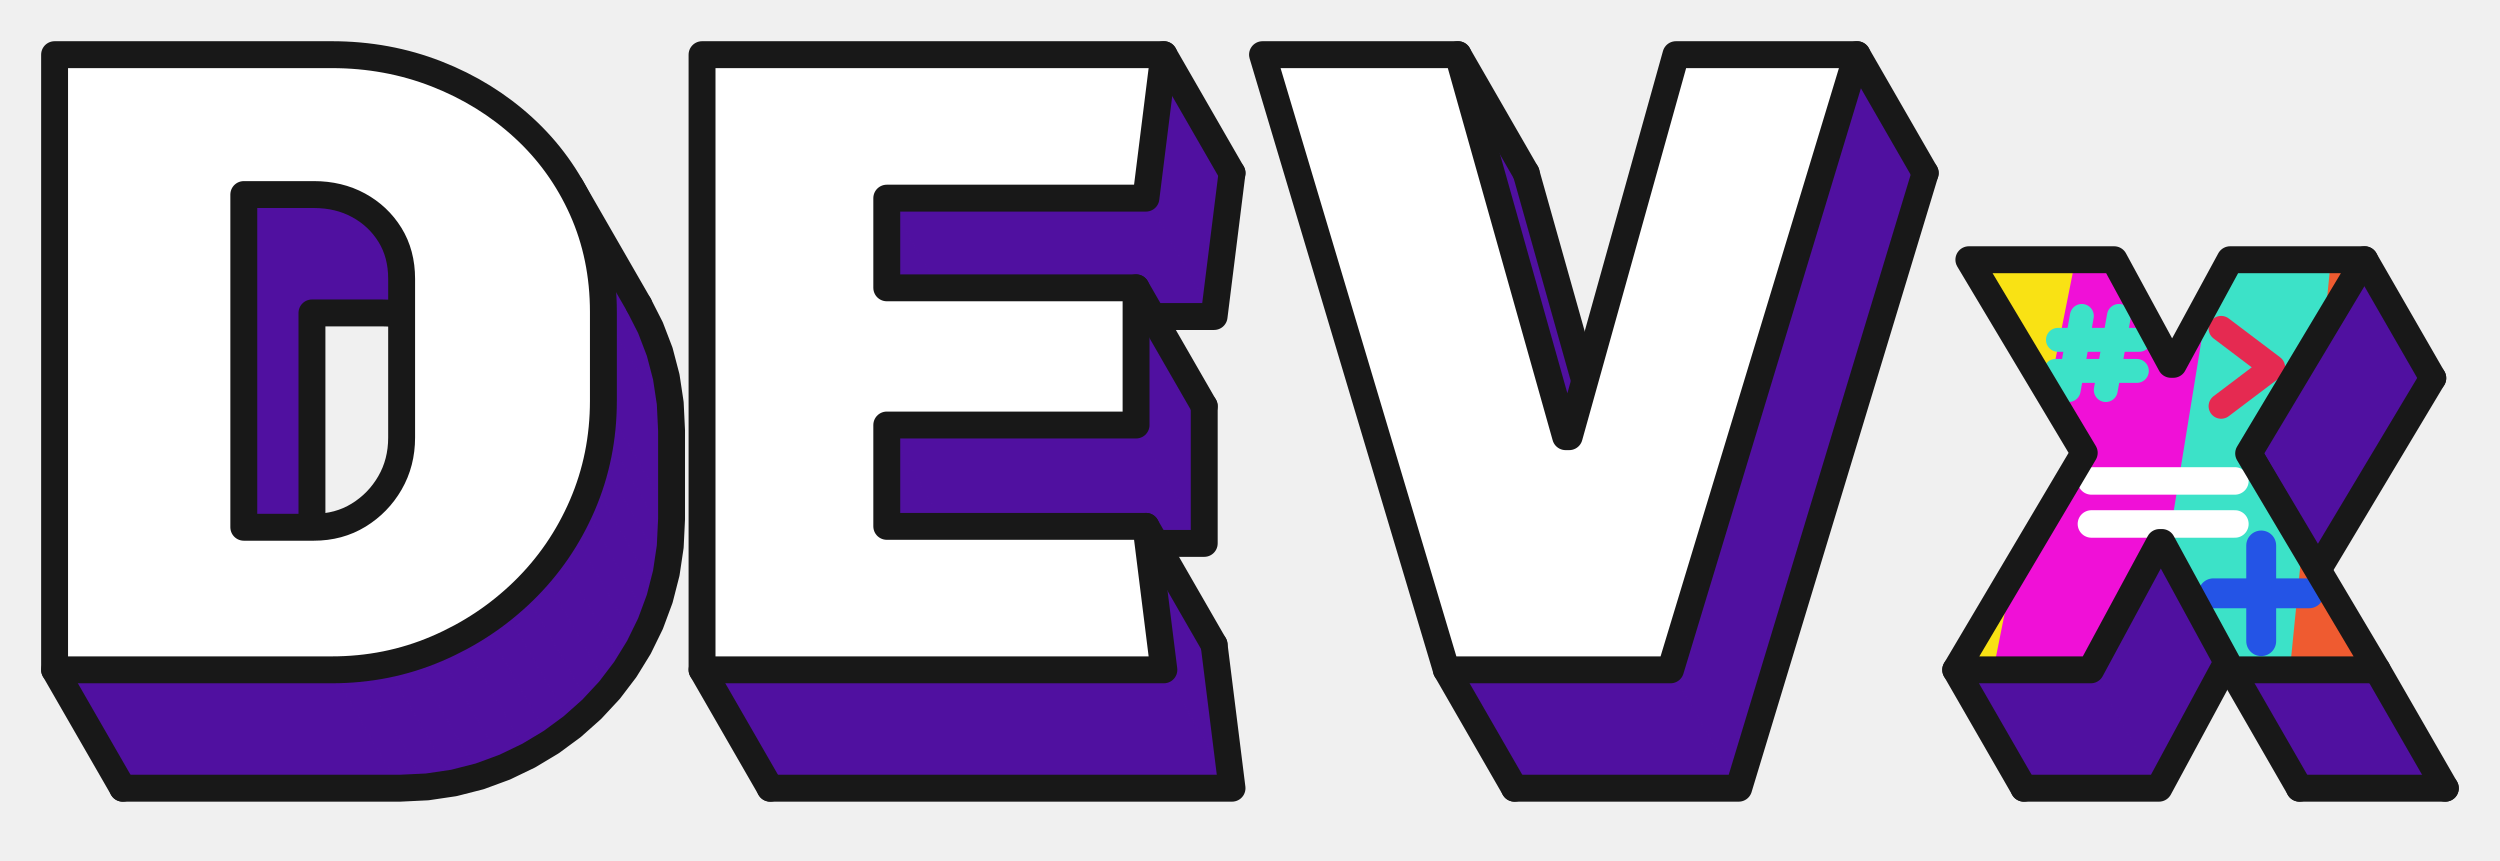
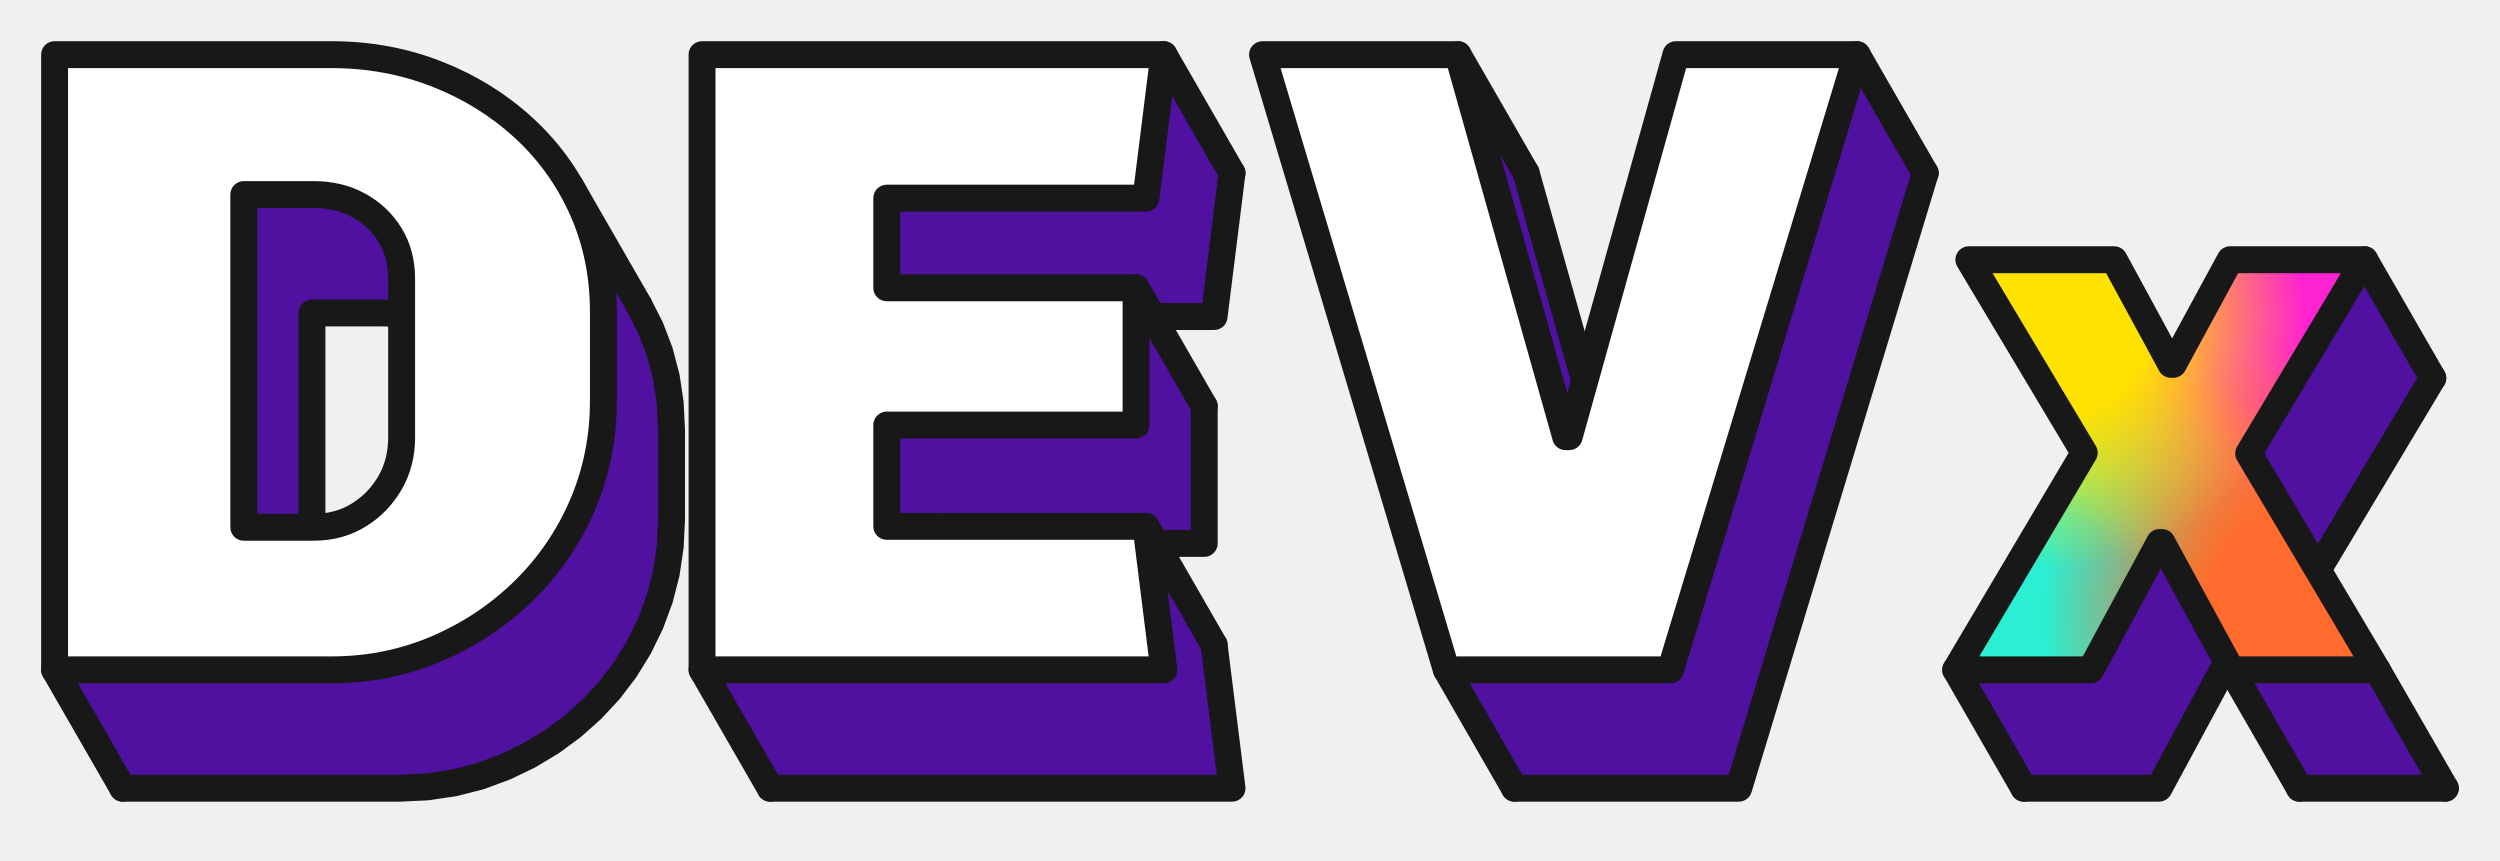
<svg xmlns="http://www.w3.org/2000/svg" viewBox="0 0 1282.4 441.5" fill="none">
  <g transform="translate(0,343.6) scale(0.46,-0.46)">
    <polygon points="444.62,462.25 440.56,474.06 516.56,342.06 520.62,330.25" fill="#5010a0" stroke="#5010a0" stroke-width="1.6" stroke-linejoin="round" />
    <polygon points="447.06,449.56 444.62,462.25 520.62,330.25 523.06,317.56" fill="#5010a0" stroke="#5010a0" stroke-width="1.6" stroke-linejoin="round" />
    <polygon points="447.87,436.00 447.06,449.56 523.06,317.56 523.87,304.00" fill="#5010a0" stroke="#5010a0" stroke-width="1.6" stroke-linejoin="round" />
    <polygon points="636.46,538.88 649.37,513.50 725.37,381.50 712.46,406.88" fill="#5010a0" stroke="#5010a0" stroke-width="1.6" stroke-linejoin="round" />
    <polygon points="649.37,513.50 659.65,486.66 735.65,354.66 725.37,381.50" fill="#5010a0" stroke="#5010a0" stroke-width="1.6" stroke-linejoin="round" />
    <polygon points="659.65,486.66 666.99,458.63 742.99,326.63 735.65,354.66" fill="#5010a0" stroke="#5010a0" stroke-width="1.6" stroke-linejoin="round" />
    <polygon points="447.87,259.00 447.87,436.00 523.87,304.00 523.87,127.00" fill="#5010a0" stroke="#5010a0" stroke-width="1.6" stroke-linejoin="round" />
    <polygon points="666.99,458.63 671.40,429.41 747.40,297.41 742.99,326.63" fill="#5010a0" stroke="#5010a0" stroke-width="1.6" stroke-linejoin="round" />
    <polygon points="671.40,429.41 672.87,399.00 748.87,267.00 747.40,297.41" fill="#5010a0" stroke="#5010a0" stroke-width="1.6" stroke-linejoin="round" />
    <polygon points="447.06,245.34 447.87,259.00 523.87,127.00 523.06,113.34" fill="#5010a0" stroke="#5010a0" stroke-width="1.6" stroke-linejoin="round" />
    <polygon points="444.62,232.38 447.06,245.34 523.06,113.34 520.62,100.38" fill="#5010a0" stroke="#5010a0" stroke-width="1.6" stroke-linejoin="round" />
    <polygon points="271.87,159.00 349.87,159.00 425.87,27.00 347.87,27.00" fill="#5010a0" stroke="#5010a0" stroke-width="1.6" stroke-linejoin="round" />
    <polygon points="440.56,220.09 444.62,232.38 520.62,100.38 516.56,88.09" fill="#5010a0" stroke="#5010a0" stroke-width="1.6" stroke-linejoin="round" />
    <polygon points="434.87,208.50 440.56,220.09 516.56,88.09 510.87,76.50" fill="#5010a0" stroke="#5010a0" stroke-width="1.6" stroke-linejoin="round" />
    <polygon points="672.87,399.00 672.87,300.00 748.87,168.00 748.87,267.00" fill="#5010a0" stroke="#5010a0" stroke-width="1.6" stroke-linejoin="round" />
    <polygon points="427.81,197.81 434.87,208.50 510.87,76.50 503.81,65.81" fill="#5010a0" stroke="#5010a0" stroke-width="1.6" stroke-linejoin="round" />
    <polygon points="349.87,159.00 363.49,159.84 439.49,27.84 425.87,27.00" fill="#5010a0" stroke="#5010a0" stroke-width="1.6" stroke-linejoin="round" />
    <polygon points="419.62,188.25 427.81,197.81 503.81,65.81 495.62,56.25" fill="#5010a0" stroke="#5010a0" stroke-width="1.6" stroke-linejoin="round" />
    <polygon points="363.49,159.84 376.37,162.38 452.37,30.38 439.49,27.84" fill="#5010a0" stroke="#5010a0" stroke-width="1.6" stroke-linejoin="round" />
    <polygon points="410.31,179.81 419.62,188.25 495.62,56.25 486.31,47.81" fill="#5010a0" stroke="#5010a0" stroke-width="1.6" stroke-linejoin="round" />
    <polygon points="376.37,162.38 388.49,166.59 464.49,34.59 452.37,30.38" fill="#5010a0" stroke="#5010a0" stroke-width="1.6" stroke-linejoin="round" />
    <polygon points="399.87,172.50 410.31,179.81 486.31,47.81 475.87,40.50" fill="#5010a0" stroke="#5010a0" stroke-width="1.6" stroke-linejoin="round" />
    <polygon points="388.49,166.59 399.87,172.50 475.87,40.50 464.49,34.59" fill="#5010a0" stroke="#5010a0" stroke-width="1.6" stroke-linejoin="round" />
    <polygon points="672.87,300.00 671.40,269.47 747.40,137.47 748.87,168.00" fill="#5010a0" stroke="#5010a0" stroke-width="1.6" stroke-linejoin="round" />
    <polygon points="369.87,0.00 60.87,0.00 136.87,-132.00 445.87,-132.00" fill="#5010a0" stroke="#5010a0" stroke-width="1.6" stroke-linejoin="round" />
    <polygon points="671.40,269.47 666.99,239.88 742.99,107.88 747.40,137.47" fill="#5010a0" stroke="#5010a0" stroke-width="1.6" stroke-linejoin="round" />
    <polygon points="666.99,239.88 659.65,211.22 735.65,79.22 742.99,107.88" fill="#5010a0" stroke="#5010a0" stroke-width="1.6" stroke-linejoin="round" />
    <polygon points="659.65,211.22 649.37,183.50 725.37,51.50 735.65,79.22" fill="#5010a0" stroke="#5010a0" stroke-width="1.6" stroke-linejoin="round" />
    <polygon points="649.37,183.50 636.46,157.09 712.46,25.09 725.37,51.50" fill="#5010a0" stroke="#5010a0" stroke-width="1.6" stroke-linejoin="round" />
    <polygon points="636.46,157.09 621.24,132.38 697.24,0.38 712.46,25.09" fill="#5010a0" stroke="#5010a0" stroke-width="1.6" stroke-linejoin="round" />
    <polygon points="400.43,1.47 369.87,0.00 445.87,-132.00 476.43,-130.53" fill="#5010a0" stroke="#5010a0" stroke-width="1.6" stroke-linejoin="round" />
    <polygon points="621.24,132.38 603.71,109.34 679.71,-22.66 697.24,0.38" fill="#5010a0" stroke="#5010a0" stroke-width="1.6" stroke-linejoin="round" />
    <polygon points="430.12,5.88 400.43,1.47 476.43,-130.53 506.12,-126.13" fill="#5010a0" stroke="#5010a0" stroke-width="1.6" stroke-linejoin="round" />
    <polygon points="603.71,109.34 583.87,88.00 659.87,-44.00 679.71,-22.66" fill="#5010a0" stroke="#5010a0" stroke-width="1.6" stroke-linejoin="round" />
    <polygon points="458.93,13.22 430.12,5.88 506.12,-126.13 534.93,-118.78" fill="#5010a0" stroke="#5010a0" stroke-width="1.6" stroke-linejoin="round" />
    <polygon points="583.87,88.00 562.06,68.59 638.06,-63.41 659.87,-44.00" fill="#5010a0" stroke="#5010a0" stroke-width="1.6" stroke-linejoin="round" />
    <polygon points="486.87,23.50 458.93,13.22 534.93,-118.78 562.87,-108.50" fill="#5010a0" stroke="#5010a0" stroke-width="1.6" stroke-linejoin="round" />
    <polygon points="562.06,68.59 538.62,51.38 614.62,-80.63 638.06,-63.41" fill="#5010a0" stroke="#5010a0" stroke-width="1.6" stroke-linejoin="round" />
    <polygon points="513.56,36.34 486.87,23.50 562.87,-108.50 589.56,-95.66" fill="#5010a0" stroke="#5010a0" stroke-width="1.6" stroke-linejoin="round" />
    <polygon points="538.62,51.38 513.56,36.34 589.56,-95.66 614.62,-80.63" fill="#5010a0" stroke="#5010a0" stroke-width="1.6" stroke-linejoin="round" />
    <path d="M712.46,406.88L725.37,381.50L735.65,354.66L742.99,326.63L747.40,297.41L748.87,267.00L748.87,168.00L747.40,137.47L742.99,107.88L735.65,79.22L725.37,51.50L712.46,25.09L697.24,0.38L679.71,-22.66L659.87,-44.00L638.06,-63.41L614.62,-80.63L589.56,-95.66L562.87,-108.50L534.93,-118.78L506.12,-126.13L476.43,-130.53L445.87,-132.00L136.87,-132.00" fill="none" stroke="#181818" stroke-width="30" stroke-linejoin="round" stroke-linecap="round" />
    <path d="M347.87,27.00L425.87,27.00L439.49,27.84L452.37,30.38L464.49,34.59L475.87,40.50L486.31,47.81L495.62,56.25L503.81,65.81L510.87,76.50L516.56,88.09L520.62,100.38L523.06,113.34L523.87,127.00L523.87,304.00L523.06,317.56L520.62,330.25L516.56,342.06" fill="none" stroke="#181818" stroke-width="30" stroke-linejoin="round" stroke-linecap="round" />
    <path d="M636.46,538.88L712.46,406.88" fill="none" stroke="#181818" stroke-width="30" stroke-linejoin="round" stroke-linecap="round" />
    <path d="M60.87,0.00L136.87,-132.00" fill="none" stroke="#181818" stroke-width="30" stroke-linejoin="round" stroke-linecap="round" />
    <path d="M271.87,159.00L347.87,27.00" fill="none" stroke="#181818" stroke-width="30" stroke-linejoin="round" stroke-linecap="round" />
    <path d="M440.56,474.06L516.56,342.06" fill="none" stroke="#181818" stroke-width="30" stroke-linejoin="round" stroke-linecap="round" />
    <path d="M268 159L346 159Q374 159 396 172.5Q418 186 431 208.5Q444 231 444 259L444 436Q444 464 431 485Q418 506 396 518Q374 530 346 530L268 530ZM344 27L422 27Q450 27 472 40.5Q494 54 507 76.5Q520 99 520 127L520 304Q520 332 507 353Q494 374 472 386Q450 398 422 398L344 398Z" fill="#5010a0" fill-rule="evenodd" transform="translate(3.87,0) scale(1)" />
    <path d="M344 27L422 27Q450 27 472 40.5Q494 54 507 76.5Q520 99 520 127L520 304Q520 332 507 353Q494 374 472 386Q450 398 422 398L344 398Z" fill="none" stroke="#181818" stroke-width="30" stroke-linejoin="round" stroke-linecap="round" transform="translate(3.87,0) scale(1)" />
    <path d="M57 0L57 686L366 686Q428 686 483 664.5Q538 643 580 604.5Q622 566 645.5 513.5Q669 461 669 399L669 300Q669 238 645.5 183.5Q622 129 580 88Q538 47 483 23.5Q428 0 366 0ZM268 159L346 159Q374 159 396 172.5Q418 186 431 208.5Q444 231 444 259L444 436Q444 464 431 485Q418 506 396 518Q374 530 346 530L268 530Z" fill="#ffffff" stroke="#181818" stroke-width="30" stroke-linejoin="round" stroke-linecap="round" transform="translate(3.87,0) scale(1)" />
    <polygon points="988.87,526.00 988.87,426.00 1064.87,294.00 1064.87,394.00" fill="#5010a0" stroke="#5010a0" stroke-width="1.6" stroke-linejoin="round" />
    <polygon points="1277.87,526.00 988.87,526.00 1064.87,394.00 1353.87,394.00" fill="#5010a0" stroke="#5010a0" stroke-width="1.6" stroke-linejoin="round" />
    <polygon points="1297.87,686.00 1277.87,526.00 1353.87,394.00 1373.87,554.00" fill="#5010a0" stroke="#5010a0" stroke-width="1.6" stroke-linejoin="round" />
    <polygon points="988.87,273.00 988.87,160.00 1064.87,28.00 1064.87,141.00" fill="#5010a0" stroke="#5010a0" stroke-width="1.6" stroke-linejoin="round" />
    <polygon points="1266.87,273.00 988.87,273.00 1064.87,141.00 1342.87,141.00" fill="#5010a0" stroke="#5010a0" stroke-width="1.6" stroke-linejoin="round" />
    <polygon points="1266.87,426.00 1266.87,273.00 1342.87,141.00 1342.87,294.00" fill="#5010a0" stroke="#5010a0" stroke-width="1.6" stroke-linejoin="round" />
    <polygon points="1297.87,0.00 782.87,0.00 858.87,-132.00 1373.87,-132.00" fill="#5010a0" stroke="#5010a0" stroke-width="1.6" stroke-linejoin="round" />
    <polygon points="1277.87,160.00 1297.87,0.00 1373.87,-132.00 1353.87,28.00" fill="#5010a0" stroke="#5010a0" stroke-width="1.6" stroke-linejoin="round" />
    <path d="M1373.87,554.00L1353.87,394.00L1064.87,394.00L1064.87,294.00" fill="none" stroke="#181818" stroke-width="30" stroke-linejoin="round" stroke-linecap="round" />
    <path d="M1342.87,294.00L1342.87,141.00L1064.87,141.00L1064.87,28.00" fill="none" stroke="#181818" stroke-width="30" stroke-linejoin="round" stroke-linecap="round" />
    <path d="M1353.87,28.00L1373.87,-132.00L858.87,-132.00" fill="none" stroke="#181818" stroke-width="30" stroke-linejoin="round" stroke-linecap="round" />
    <path d="M1297.87,686.00L1373.87,554.00" fill="none" stroke="#181818" stroke-width="30" stroke-linejoin="round" stroke-linecap="round" />
    <path d="M988.87,426.00L1064.87,294.00" fill="none" stroke="#181818" stroke-width="30" stroke-linejoin="round" stroke-linecap="round" />
    <path d="M1266.87,426.00L1342.87,294.00" fill="none" stroke="#181818" stroke-width="30" stroke-linejoin="round" stroke-linecap="round" />
    <path d="M988.87,160.00L1064.87,28.00" fill="none" stroke="#181818" stroke-width="30" stroke-linejoin="round" stroke-linecap="round" />
    <path d="M1277.87,160.00L1353.87,28.00" fill="none" stroke="#181818" stroke-width="30" stroke-linejoin="round" stroke-linecap="round" />
    <path d="M782.87,0.00L858.87,-132.00" fill="none" stroke="#181818" stroke-width="30" stroke-linejoin="round" stroke-linecap="round" />
    <path d="M57 0L57 686L572 686L552 526L263 526L263 426L541 426L541 273L263 273L263 160L552 160L572 0Z" fill="#ffffff" stroke="#181818" stroke-width="30" stroke-linejoin="round" stroke-linecap="round" transform="translate(725.87,0) scale(1)" />
    <polygon points="1625.87,686.00 1745.87,260.00 1821.87,128.00 1701.87,554.00" fill="#5010a0" stroke="#5010a0" stroke-width="1.6" stroke-linejoin="round" />
    <polygon points="2070.87,686.00 1862.87,0.00 1938.87,-132.00 2146.87,554.00" fill="#5010a0" stroke="#5010a0" stroke-width="1.6" stroke-linejoin="round" />
    <polygon points="1862.87,0.00 1612.87,0.00 1688.87,-132.00 1938.87,-132.00" fill="#5010a0" stroke="#5010a0" stroke-width="1.6" stroke-linejoin="round" />
    <path d="M1701.87,554.00L1821.87,128.00" fill="none" stroke="#181818" stroke-width="30" stroke-linejoin="round" stroke-linecap="round" />
    <path d="M2146.87,554.00L1938.87,-132.00L1688.87,-132.00" fill="none" stroke="#181818" stroke-width="30" stroke-linejoin="round" stroke-linecap="round" />
    <path d="M1625.87,686.00L1701.87,554.00" fill="none" stroke="#181818" stroke-width="30" stroke-linejoin="round" stroke-linecap="round" />
    <path d="M1745.87,260.00L1821.87,128.00" fill="none" stroke="#181818" stroke-width="30" stroke-linejoin="round" stroke-linecap="round" />
    <path d="M2070.87,686.00L2146.87,554.00" fill="none" stroke="#181818" stroke-width="30" stroke-linejoin="round" stroke-linecap="round" />
    <path d="M1612.87,0.00L1688.87,-132.00" fill="none" stroke="#181818" stroke-width="30" stroke-linejoin="round" stroke-linecap="round" />
    <path d="M202 0L-3 686L215 686L335 260L339 260L458 686L660 686L452 0Z" fill="#ffffff" stroke="#181818" stroke-width="30" stroke-linejoin="round" stroke-linecap="round" transform="translate(1410.87,0) scale(1)" />
    <polygon points="2636.87,457.33 2507.54,241.33 2583.54,109.33 2712.87,325.33" fill="#5010a0" stroke="#5010a0" stroke-width="1.6" stroke-linejoin="round" />
    <polygon points="2410.87,142.00 2408.20,142.00 2484.20,10.00 2486.87,10.00" fill="#5010a0" stroke="#5010a0" stroke-width="1.6" stroke-linejoin="round" />
    <polygon points="2408.20,142.00 2331.54,0.00 2407.54,-132.00 2484.20,10.00" fill="#5010a0" stroke="#5010a0" stroke-width="1.6" stroke-linejoin="round" />
    <polygon points="2331.54,0.00 2180.87,0.00 2256.87,-132.00 2407.54,-132.00" fill="#5010a0" stroke="#5010a0" stroke-width="1.6" stroke-linejoin="round" />
    <polygon points="2650.87,0.00 2488.20,0.00 2564.20,-132.00 2726.87,-132.00" fill="#5010a0" stroke="#5010a0" stroke-width="1.6" stroke-linejoin="round" />
    <path d="M2712.87,325.33L2583.54,109.33" fill="none" stroke="#181818" stroke-width="30" stroke-linejoin="round" stroke-linecap="round" />
    <path d="M2726.87,-132.00L2564.20,-132.00" fill="none" stroke="#181818" stroke-width="30" stroke-linejoin="round" stroke-linecap="round" />
    <path d="M2486.87,10.00L2484.20,10.00L2407.54,-132.00L2256.87,-132.00" fill="none" stroke="#181818" stroke-width="30" stroke-linejoin="round" stroke-linecap="round" />
    <path d="M2636.87,457.33L2712.87,325.33" fill="none" stroke="#181818" stroke-width="30" stroke-linejoin="round" stroke-linecap="round" />
    <path d="M2507.54,241.33L2583.54,109.33" fill="none" stroke="#181818" stroke-width="30" stroke-linejoin="round" stroke-linecap="round" />
    <path d="M2650.87,0.00L2726.87,-132.00" fill="none" stroke="#181818" stroke-width="30" stroke-linejoin="round" stroke-linecap="round" />
    <path d="M2488.20,0.00L2564.20,-132.00" fill="none" stroke="#181818" stroke-width="30" stroke-linejoin="round" stroke-linecap="round" />
    <path d="M2410.87,142.00L2486.87,10.00" fill="none" stroke="#181818" stroke-width="30" stroke-linejoin="round" stroke-linecap="round" />
    <path d="M2180.87,0.00L2256.87,-132.00" fill="none" stroke="#181818" stroke-width="30" stroke-linejoin="round" stroke-linecap="round" />
    <g transform="translate(2190.87,0) scale(0.6666667)">
      <clipPath id="x-clip" clipPathUnits="userSpaceOnUse">
        <path d="M-15 0L200 363L7 686L250 686L345 511L349 511L444 686L669 686L475 362L690 0L446 0L330 213L326 213L211 0Z" />
      </clipPath>
      <g clip-path="url(#x-clip)">
-         <rect x="-80" y="-40" width="900" height="820" fill="#2454e6" />
-         <polygon points="-40,760 420,760 80,-40 -40,-40" fill="#f9e214" />
-         <polygon points="200,760 520,760 260,-40 40,-40" fill="#f010d7" />
-         <polygon points="430,760 780,760 560,-40 300,-40" fill="#3ce2c8" />
-         <polygon points="620,760 860,760 760,-40 540,-40" fill="#ef5b30" />
-         <g fill="none" stroke-linecap="round" stroke-linejoin="round">
-           <line x1="212" y1="316" x2="452" y2="316" stroke="#ffffff" stroke-width="46" />
-           <line x1="212" y1="244" x2="452" y2="244" stroke="#ffffff" stroke-width="46" />
-           <polyline points="429,571 515,506 429,441" stroke="#e52a51" stroke-width="42" />
-           <line x1="416" y1="128" x2="576" y2="128" stroke="#2454e6" stroke-width="50" />
-           <line x1="496" y1="48" x2="496" y2="208" stroke="#2454e6" stroke-width="50" />
-           <line x1="196" y1="592" x2="174" y2="468" stroke="#3ce2c8" stroke-width="40" />
-           <line x1="258" y1="592" x2="236" y2="468" stroke="#3ce2c8" stroke-width="40" />
-           <line x1="156" y1="552" x2="292" y2="552" stroke="#3ce2c8" stroke-width="40" />
-           <line x1="152" y1="500" x2="288" y2="500" stroke="#3ce2c8" stroke-width="40" />
-         </g>
+         <rect x="-180" y="-140" width="1100" height="1040" fill="#ffe200" />
+         <radialGradient id="devx-thick-hot-tr" gradientUnits="userSpaceOnUse" cx="560" cy="600" r="460">
+           <stop offset="0" stop-color="#ff22d0" />
+           <stop offset="0.38" stop-color="#ff22d0" />
+           <stop offset="1" stop-color="#ff22d0" stop-opacity="0" />
+         </radialGradient>
+         <circle cx="560" cy="600" r="460" fill="url(#devx-thick-hot-tr)" />
+         <radialGradient id="devx-thick-hot-bl" gradientUnits="userSpaceOnUse" cx="110" cy="100" r="450">
+           <stop offset="0" stop-color="#2aefd2" />
+           <stop offset="0.38" stop-color="#2aefd2" />
+           <stop offset="1" stop-color="#2aefd2" stop-opacity="0" />
+         </radialGradient>
+         <circle cx="110" cy="100" r="450" fill="url(#devx-thick-hot-bl)" />
+         <radialGradient id="devx-thick-hot-br" gradientUnits="userSpaceOnUse" cx="570" cy="100" r="440">
+           <stop offset="0" stop-color="#ff6b2d" />
+           <stop offset="0.38" stop-color="#ff6b2d" />
+           <stop offset="1" stop-color="#ff6b2d" stop-opacity="0" />
+         </radialGradient>
+         <circle cx="570" cy="100" r="440" fill="url(#devx-thick-hot-br)" />
+         <radialGradient id="devx-thick-hot-tl" gradientUnits="userSpaceOnUse" cx="150" cy="590" r="420">
+           <stop offset="0" stop-color="#ffe200" />
+           <stop offset="0.38" stop-color="#ffe200" />
+           <stop offset="1" stop-color="#ffe200" stop-opacity="0" />
+         </radialGradient>
+         <circle cx="150" cy="590" r="420" fill="url(#devx-thick-hot-tl)" />
      </g>
      <path d="M-15 0L200 363L7 686L250 686L345 511L349 511L444 686L669 686L475 362L690 0L446 0L330 213L326 213L211 0Z" fill="none" stroke="#181818" stroke-width="45" stroke-linejoin="round" stroke-linecap="round" />
    </g>
  </g>
</svg>
